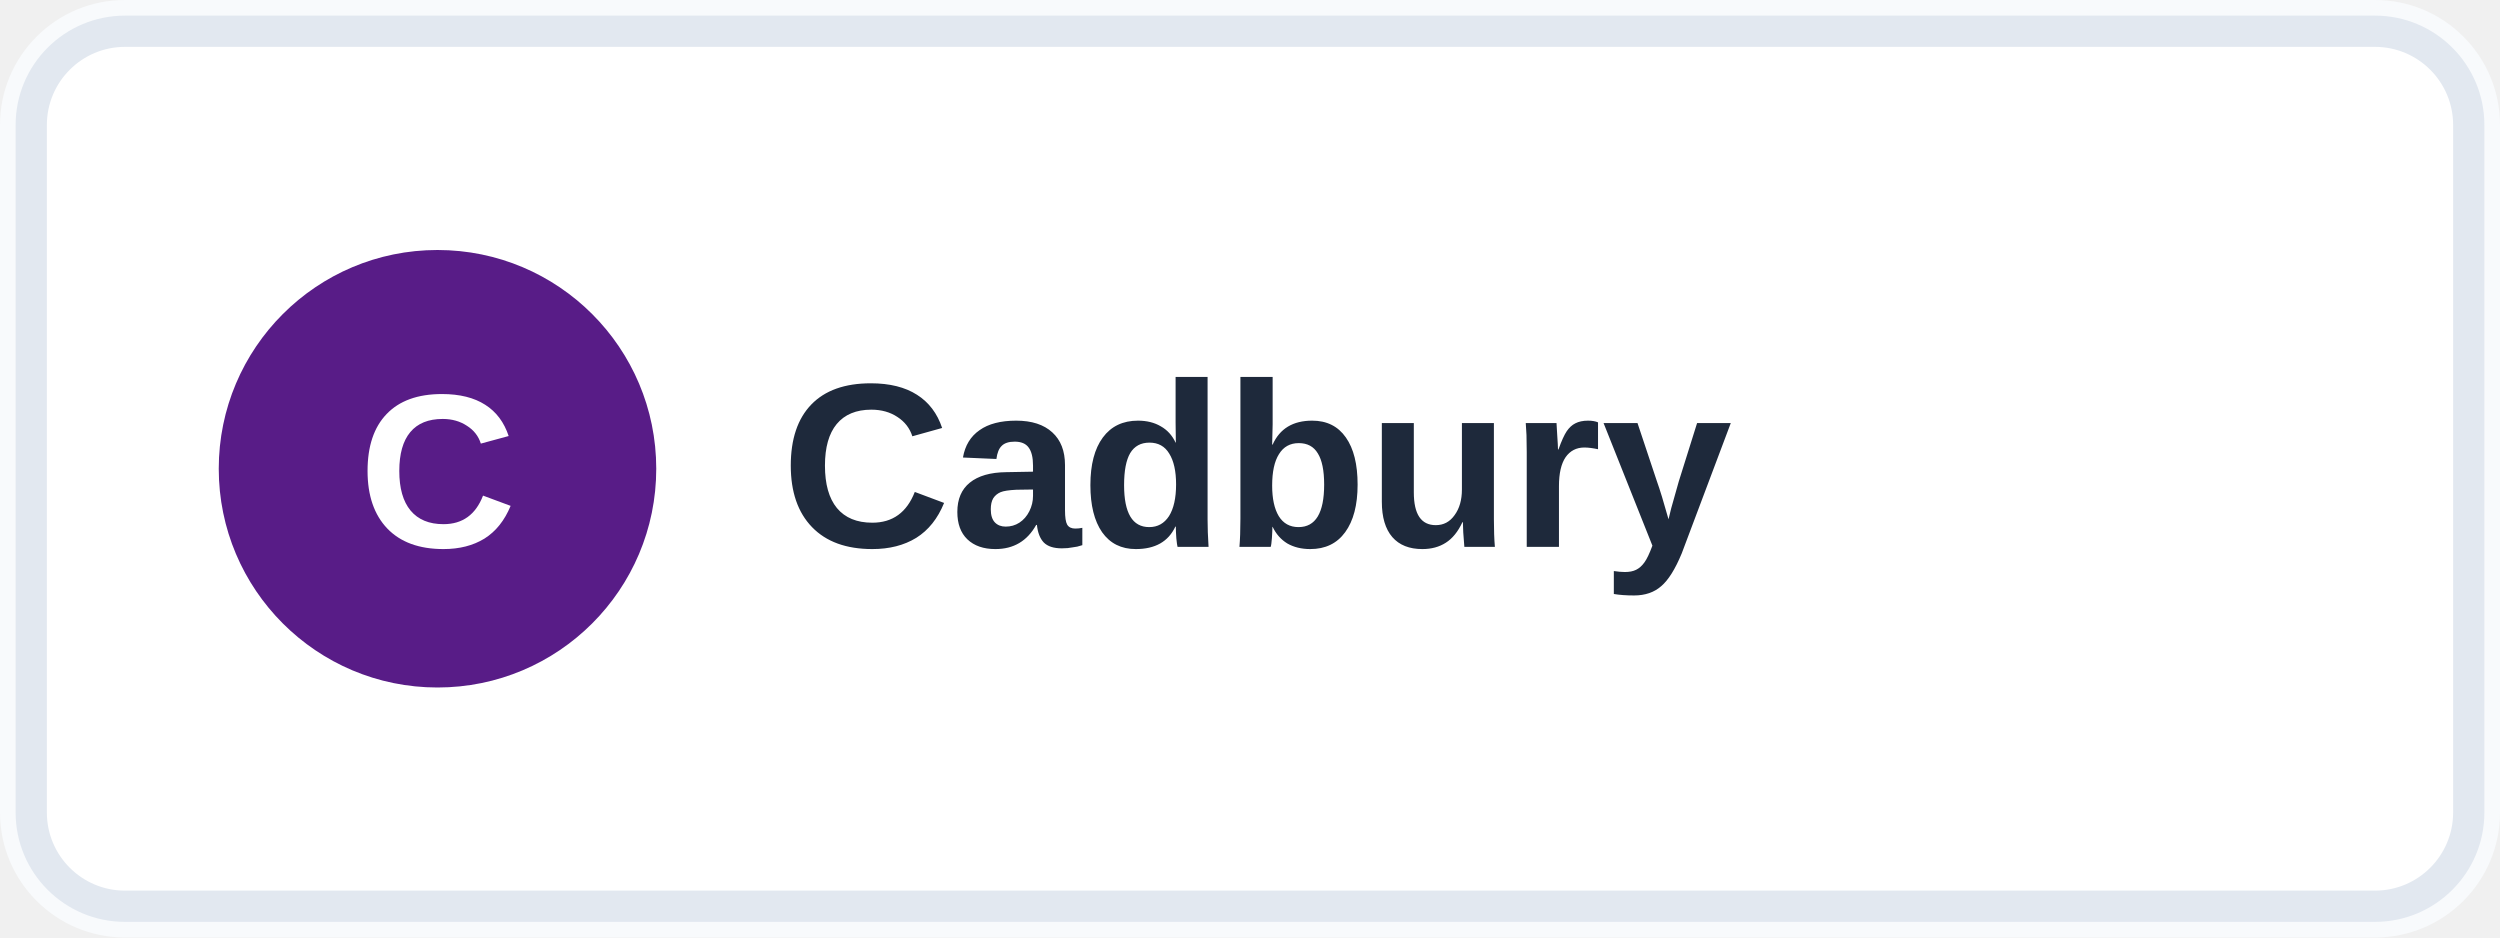
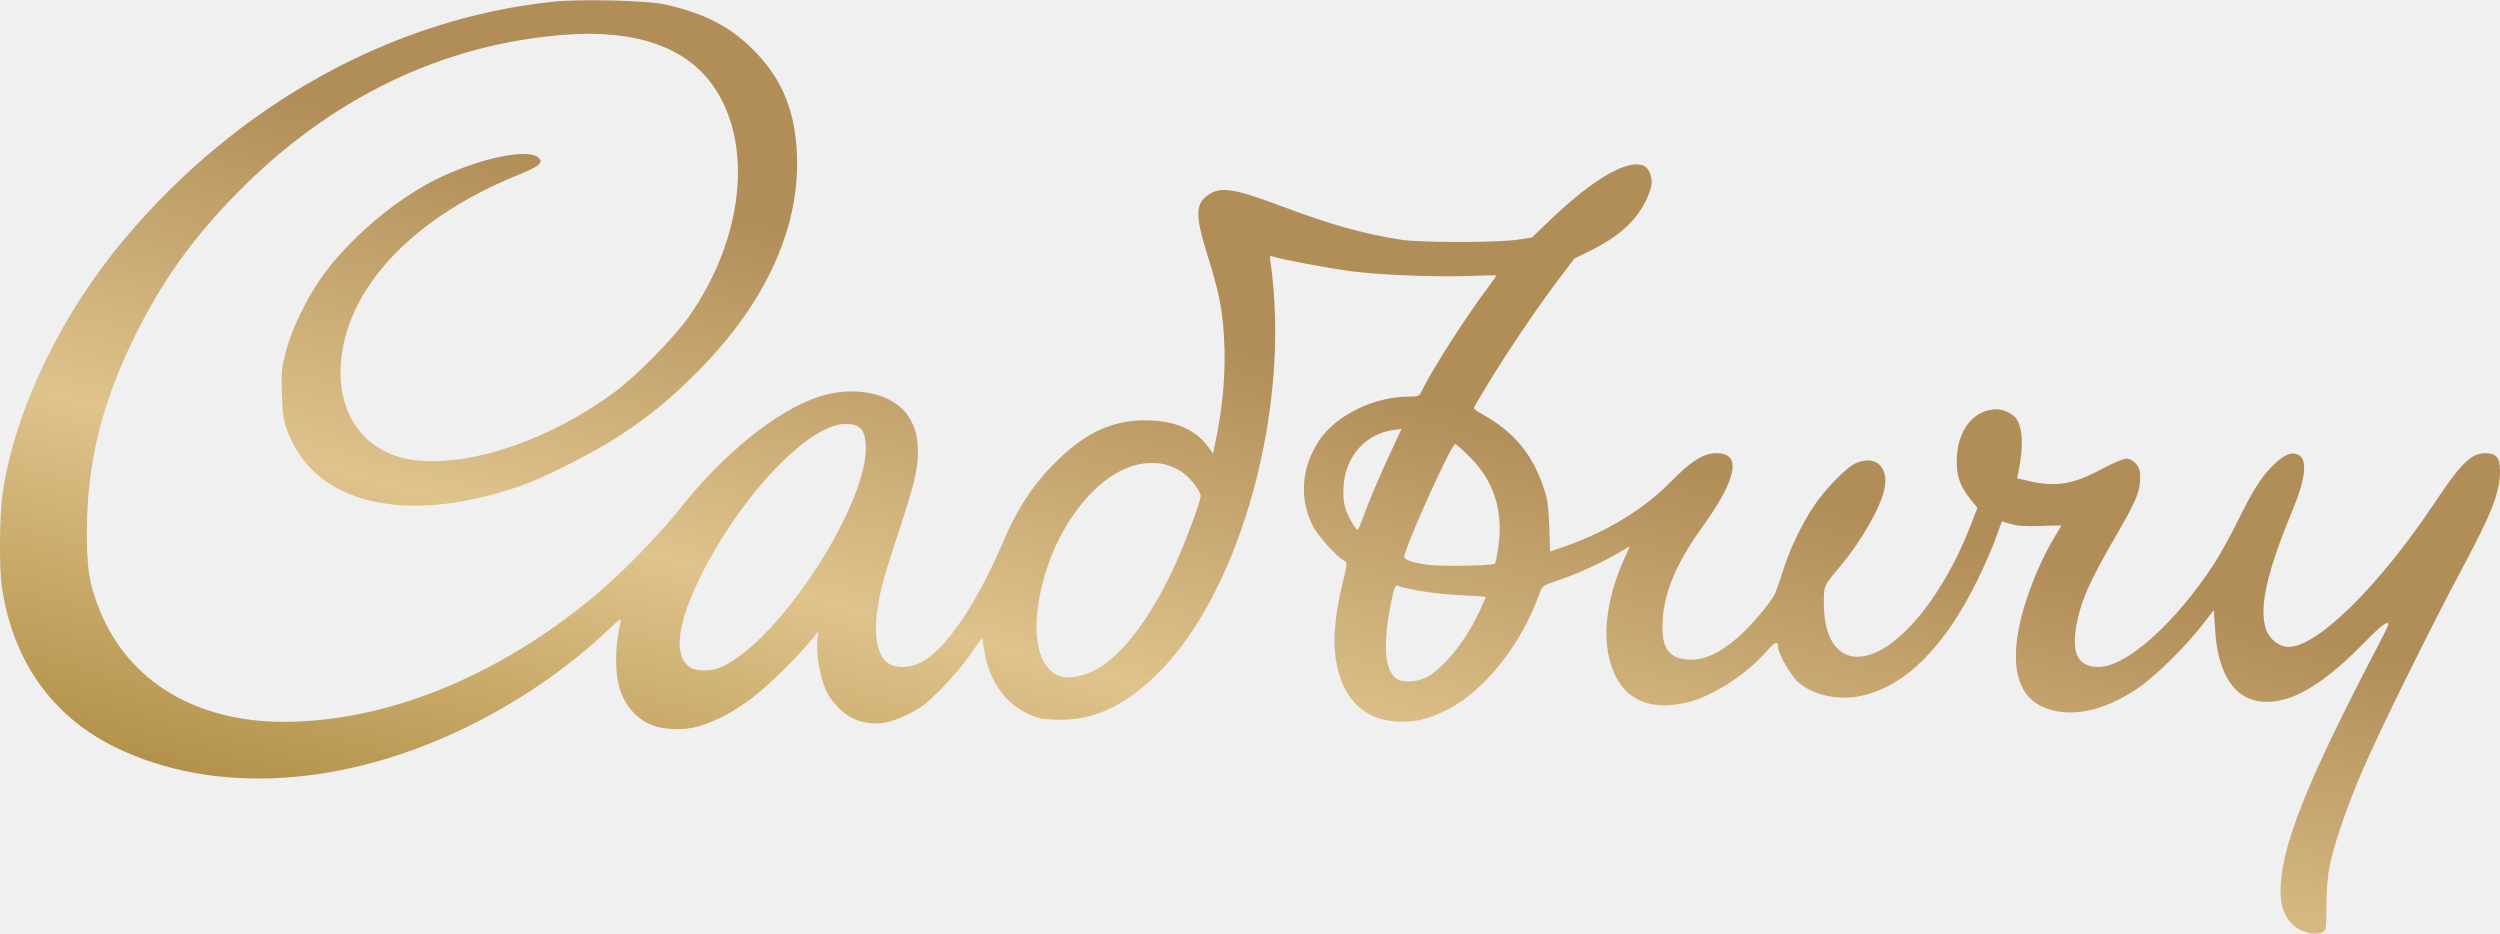
- <svg xmlns="http://www.w3.org/2000/svg" viewBox="0 0 160 60" width="160" height="60">
-   <rect width="160" height="60" rx="8" fill="#F8FAFC" />
-   <rect x="2" y="2" width="156" height="56" rx="6" fill="white" stroke="#E2E8F0" stroke-width="2" />
-   <circle cx="28" cy="30" r="14" fill="#581C87" />
-   <text x="28" y="35" font-family="Arial, sans-serif" font-weight="900" font-size="14" fill="white" text-anchor="middle">C</text>
-   <text x="50" y="35" font-family="Arial, sans-serif" font-weight="bold" font-size="15" fill="#1E293B">Cadbury</text>
+ <svg xmlns="http://www.w3.org/2000/svg" xmlns:xlink="http://www.w3.org/1999/xlink" width="517.425" height="193.265" viewBox="0 0 177.852 66.405">
+   <defs>
+     <linearGradient id="linearGradient4578">
+       <stop offset="0" style="stop-color:#ad8b41;stop-opacity:1" />
+       <stop offset="0.425" style="stop-color:#dfc38c;stop-opacity:1" />
+       <stop offset="0.828" style="stop-color:#b18d58;stop-opacity:1" />
+       <stop offset="1" style="stop-color:#b18d58;stop-opacity:1" />
+     </linearGradient>
+     <linearGradient xlink:href="#linearGradient4578" id="linearGradient4568" gradientUnits="userSpaceOnUse" gradientTransform="matrix(0.491382,0,0,0.491382,-40.04354,196.5613)" x1="-163.72" y1="677.931" x2="-130.817" y2="555.136" />
+   </defs>
+   <g transform="translate(142.7305,-469.188)">
+     <path d="m -46.571,506.321 c -0.51,-0.891 -0.642,-1.475 -0.576,-2.552 0.13,-2.121 1.549,-3.727 3.534,-3.999 l 0.596,-0.082 -0.636,1.35 c -0.834,1.771 -1.751,3.926 -2.12,4.986 -0.163,0.467 -0.338,0.85 -0.389,0.85 -0.051,0 -0.235,-0.249 -0.409,-0.553 z m 5.246,3.014 c -1.271,-0.223 -1.582,-0.366 -1.485,-0.685 0.496,-1.637 3.35,-7.886 3.602,-7.886 0.068,0 0.545,0.424 1.062,0.943 1.672,1.679 2.335,3.705 2.032,6.206 -0.082,0.678 -0.204,1.288 -0.271,1.355 -0.168,0.168 -4.063,0.221 -4.94,0.068 z m -52.296,7.322 c -1.208,-0.749 -0.967,-3.014 0.677,-6.366 2.84,-5.789 7.729,-10.957 10.366,-10.957 0.959,-1.4e-4 1.328,0.34 1.428,1.317 0.411,4.014 -6.031,14.059 -10.243,15.97 -0.709,0.322 -1.741,0.339 -2.228,0.037 z m 26.007,0.49 c -1.209,-0.659 -1.661,-2.647 -1.202,-5.282 0.535,-3.07 1.943,-5.878 3.914,-7.81 2.021,-1.98 4.382,-2.494 6.189,-1.347 0.595,0.377 1.396,1.381 1.396,1.75 0,0.326 -0.826,2.617 -1.551,4.302 -1.748,4.062 -4.027,7.137 -6.015,8.116 -1.098,0.541 -2.064,0.637 -2.733,0.272 z m 24.238,0.315 c -0.886,-0.621 -1.001,-2.572 -0.335,-5.686 0.178,-0.831 0.254,-0.999 0.424,-0.93 0.678,0.275 2.801,0.596 4.4,0.667 1.019,0.045 1.853,0.106 1.853,0.135 0,0.029 -0.205,0.496 -0.455,1.038 -0.989,2.14 -2.651,4.171 -3.866,4.722 -0.673,0.305 -1.627,0.331 -2.022,0.054 z m 65.896,18.01 c 0.229,-0.122 0.251,-0.287 0.251,-1.806 0,-0.982 0.085,-2.12 0.206,-2.758 0.295,-1.558 1.176,-4.143 2.348,-6.893 1.122,-2.632 4.805,-10.096 7.078,-14.346 2.161,-4.041 2.719,-5.478 2.719,-7.007 0,-0.927 -0.274,-1.249 -1.066,-1.249 -0.978,0 -1.723,0.737 -3.615,3.575 -3.904,5.858 -8.311,10.206 -10.345,10.206 -0.694,0 -1.387,-0.54 -1.628,-1.269 -0.501,-1.518 0.06,-4.024 1.884,-8.425 0.958,-2.311 1.096,-3.665 0.405,-3.98 -0.466,-0.212 -0.932,-0.031 -1.656,0.645 -0.9,0.841 -1.479,1.734 -2.598,4.003 -0.526,1.067 -1.299,2.467 -1.717,3.11 -2.727,4.193 -6.246,7.345 -8.2,7.345 -1.414,0 -1.928,-0.857 -1.637,-2.731 0.28,-1.804 0.933,-3.313 2.868,-6.628 1.5,-2.57 1.745,-3.202 1.705,-4.395 -0.018,-0.531 -0.518,-1.067 -0.997,-1.067 -0.189,0 -0.939,0.319 -1.665,0.709 -2.073,1.112 -3.307,1.327 -5.173,0.903 l -0.917,-0.209 0.083,-0.409 c 0.373,-1.843 0.329,-3.122 -0.132,-3.825 -0.223,-0.34 -0.914,-0.68 -1.382,-0.679 -1.67,0.004 -2.835,1.483 -2.868,3.64 -0.017,1.121 0.261,1.888 1.018,2.812 l 0.457,0.557 -0.466,1.208 c -2.074,5.38 -5.522,9.39 -8.075,9.39 -1.496,0 -2.388,-1.427 -2.388,-3.821 0,-1.243 -0.009,-1.224 1.148,-2.593 1.5,-1.776 2.876,-4.175 3.163,-5.514 0.344,-1.603 -0.657,-2.478 -2.082,-1.819 -0.649,0.3 -2.158,1.855 -2.938,3.027 -0.877,1.318 -1.707,3.05 -2.177,4.544 -0.215,0.685 -0.468,1.421 -0.562,1.636 -0.284,0.652 -1.838,2.478 -2.765,3.249 -1.264,1.052 -2.218,1.497 -3.202,1.496 -1.486,-0.001 -2.08,-0.679 -2.067,-2.359 0.017,-2.199 0.885,-4.364 2.833,-7.066 2.467,-3.422 2.83,-5.265 1.038,-5.265 -0.943,0 -1.781,0.519 -3.246,2.009 -1.928,1.961 -4.53,3.558 -7.492,4.599 l -1.121,0.394 -0.062,-1.778 c -0.052,-1.49 -0.119,-1.947 -0.416,-2.818 -0.802,-2.352 -2.102,-3.914 -4.273,-5.133 -0.71,-0.399 -0.742,-0.438 -0.576,-0.7 0.097,-0.153 0.489,-0.804 0.871,-1.447 1.128,-1.901 3.527,-5.465 4.901,-7.281 l 1.279,-1.69 1.182,-0.585 c 1.964,-0.972 3.167,-2.054 3.895,-3.504 0.184,-0.365 0.367,-0.867 0.407,-1.113 0.085,-0.522 -0.154,-1.189 -0.49,-1.368 -1.087,-0.582 -3.575,0.829 -6.662,3.777 l -1.359,1.297 -1.023,0.156 c -1.411,0.215 -6.982,0.213 -8.303,-9.8e-4 -2.844,-0.463 -4.952,-1.059 -8.613,-2.433 -3.1,-1.164 -4.124,-1.339 -4.934,-0.845 -1.087,0.663 -1.119,1.43 -0.186,4.429 0.817,2.628 1.046,3.766 1.162,5.783 0.141,2.449 -0.07,4.944 -0.647,7.647 l -0.134,0.626 -0.365,-0.496 c -0.917,-1.245 -2.401,-1.857 -4.511,-1.86 -2.162,-0.004 -4.022,0.809 -5.908,2.578 -1.88,1.763 -3.062,3.506 -4.222,6.227 -1.834,4.302 -4.063,7.555 -5.767,8.418 -0.745,0.377 -1.638,0.429 -2.219,0.129 -0.814,-0.421 -1.159,-1.831 -0.908,-3.703 0.203,-1.51 0.395,-2.233 1.432,-5.395 1.214,-3.703 1.473,-4.746 1.471,-5.916 -0.002,-1.172 -0.168,-1.822 -0.668,-2.61 -1.06,-1.671 -3.898,-2.269 -6.496,-1.37 -2.972,1.029 -6.71,4.059 -9.723,7.88 -1.458,1.849 -4.328,4.78 -6.189,6.32 -6.899,5.709 -14.77,8.885 -22.035,8.89 -6.236,0.004 -11.006,-2.864 -13.058,-7.854 -0.786,-1.911 -0.962,-3.003 -0.948,-5.861 0.024,-4.723 1.074,-8.971 3.374,-13.651 1.951,-3.97 4.143,-7.037 7.378,-10.321 6.609,-6.709 14.584,-10.545 23.27,-11.194 5.069,-0.379 8.681,0.898 10.612,3.753 2.791,4.125 2.053,10.792 -1.805,16.299 -0.999,1.426 -3.667,4.153 -5.162,5.277 -4.572,3.436 -10.316,5.416 -14.325,4.938 -4.182,-0.499 -6.248,-4.32 -4.884,-9.029 1.313,-4.532 5.722,-8.61 12.142,-11.232 1.603,-0.655 1.896,-0.892 1.541,-1.247 -0.725,-0.725 -4.348,0.046 -7.375,1.571 -2.921,1.471 -6.186,4.27 -8.052,6.902 -1.115,1.573 -2.152,3.728 -2.564,5.325 -0.297,1.153 -0.329,1.491 -0.281,2.99 0.042,1.341 0.116,1.865 0.354,2.535 1.887,5.298 8.373,6.869 16.602,4.022 1.72,-0.595 5.364,-2.443 7.126,-3.613 2.198,-1.46 3.515,-2.544 5.465,-4.497 5.031,-5.039 7.494,-10.641 7.063,-16.064 -0.228,-2.864 -1.176,-4.967 -3.107,-6.891 -1.647,-1.64 -3.475,-2.576 -6.236,-3.19 -1.294,-0.288 -5.985,-0.405 -7.957,-0.199 -11.436,1.197 -22.413,7.265 -30.477,16.845 -4.55,5.406 -7.803,12.172 -8.694,18.082 -0.229,1.52 -0.261,5.358 -0.056,6.725 0.792,5.274 3.588,9.209 8.107,11.406 7.057,3.432 16.375,2.835 25.295,-1.62 3.59,-1.793 6.986,-4.144 9.656,-6.686 0.829,-0.789 1.029,-0.927 0.968,-0.67 -0.448,1.88 -0.439,3.862 0.024,5.081 0.358,0.943 1.047,1.735 1.881,2.163 0.967,0.496 2.573,0.568 3.808,0.171 1.227,-0.395 2.382,-1.024 3.685,-2.006 1.08,-0.815 3.245,-2.942 4.18,-4.108 l 0.469,-0.585 -0.063,0.656 c -0.08,0.836 0.147,2.311 0.504,3.264 0.413,1.105 1.495,2.164 2.507,2.455 1.132,0.326 2.083,0.194 3.447,-0.477 0.903,-0.444 1.318,-0.762 2.34,-1.791 0.683,-0.688 1.621,-1.793 2.084,-2.455 l 0.841,-1.205 0.17,1.011 c 0.34,2.02 1.409,3.574 2.996,4.355 0.721,0.355 1.019,0.424 2.029,0.466 2.674,0.113 5.006,-0.96 7.438,-3.422 5.825,-5.896 9.349,-18.862 7.893,-29.045 -0.074,-0.521 -0.06,-0.566 0.158,-0.482 0.468,0.18 4.05,0.853 5.586,1.05 2.036,0.261 6.012,0.42 8.386,0.334 1.037,-0.037 1.906,-0.058 1.93,-0.044 0.025,0.013 -0.302,0.481 -0.726,1.04 -1.404,1.852 -3.915,5.781 -4.534,7.095 -0.222,0.472 -0.251,0.488 -0.909,0.488 -2.541,0 -5.253,1.324 -6.456,3.151 -1.26,1.915 -1.413,4.124 -0.421,6.082 0.339,0.669 1.695,2.169 2.206,2.44 0.253,0.135 0.252,0.156 -0.1,1.61 -0.534,2.206 -0.698,3.974 -0.494,5.347 0.411,2.763 1.927,4.342 4.306,4.484 1.321,0.079 2.277,-0.143 3.66,-0.85 2.637,-1.348 5.249,-4.639 6.525,-8.222 0.208,-0.584 0.211,-0.586 1.431,-1.003 1.35,-0.461 2.964,-1.197 4.201,-1.917 l 0.806,-0.469 -0.368,0.817 c -1.18,2.614 -1.573,5.139 -1.109,7.111 0.651,2.764 2.579,3.878 5.52,3.19 1.795,-0.419 4.227,-1.977 5.669,-3.63 0.612,-0.701 0.831,-0.791 0.831,-0.339 0,0.473 0.924,2.082 1.459,2.54 1.095,0.937 2.933,1.312 4.56,0.929 3.09,-0.727 5.814,-3.454 8.13,-8.139 0.477,-0.965 1.072,-2.318 1.321,-3.006 l 0.453,-1.251 0.651,0.194 c 0.47,0.14 1.057,0.178 2.114,0.138 0.804,-0.031 1.463,-0.044 1.463,-0.031 0,0.014 -0.208,0.369 -0.462,0.788 -0.752,1.243 -1.487,2.874 -2.012,4.469 -1.307,3.969 -0.911,6.697 1.106,7.621 1.847,0.846 4.222,0.411 6.698,-1.225 1.256,-0.83 3.415,-2.932 4.68,-4.556 l 0.845,-1.085 0.087,1.41 c 0.247,3.995 2.084,5.777 5.057,4.909 1.555,-0.454 3.43,-1.811 5.623,-4.07 1.12,-1.153 1.651,-1.546 1.648,-1.217 0,0.054 -0.383,0.829 -0.85,1.723 -5.028,9.627 -6.815,14.145 -6.819,17.24 -0.001,0.927 0.169,1.508 0.619,2.114 0.541,0.729 1.748,1.131 2.378,0.794 z" style="fill:url(#linearGradient4568);fill-opacity:1;stroke-width:0.13" />
+   </g>
</svg>
